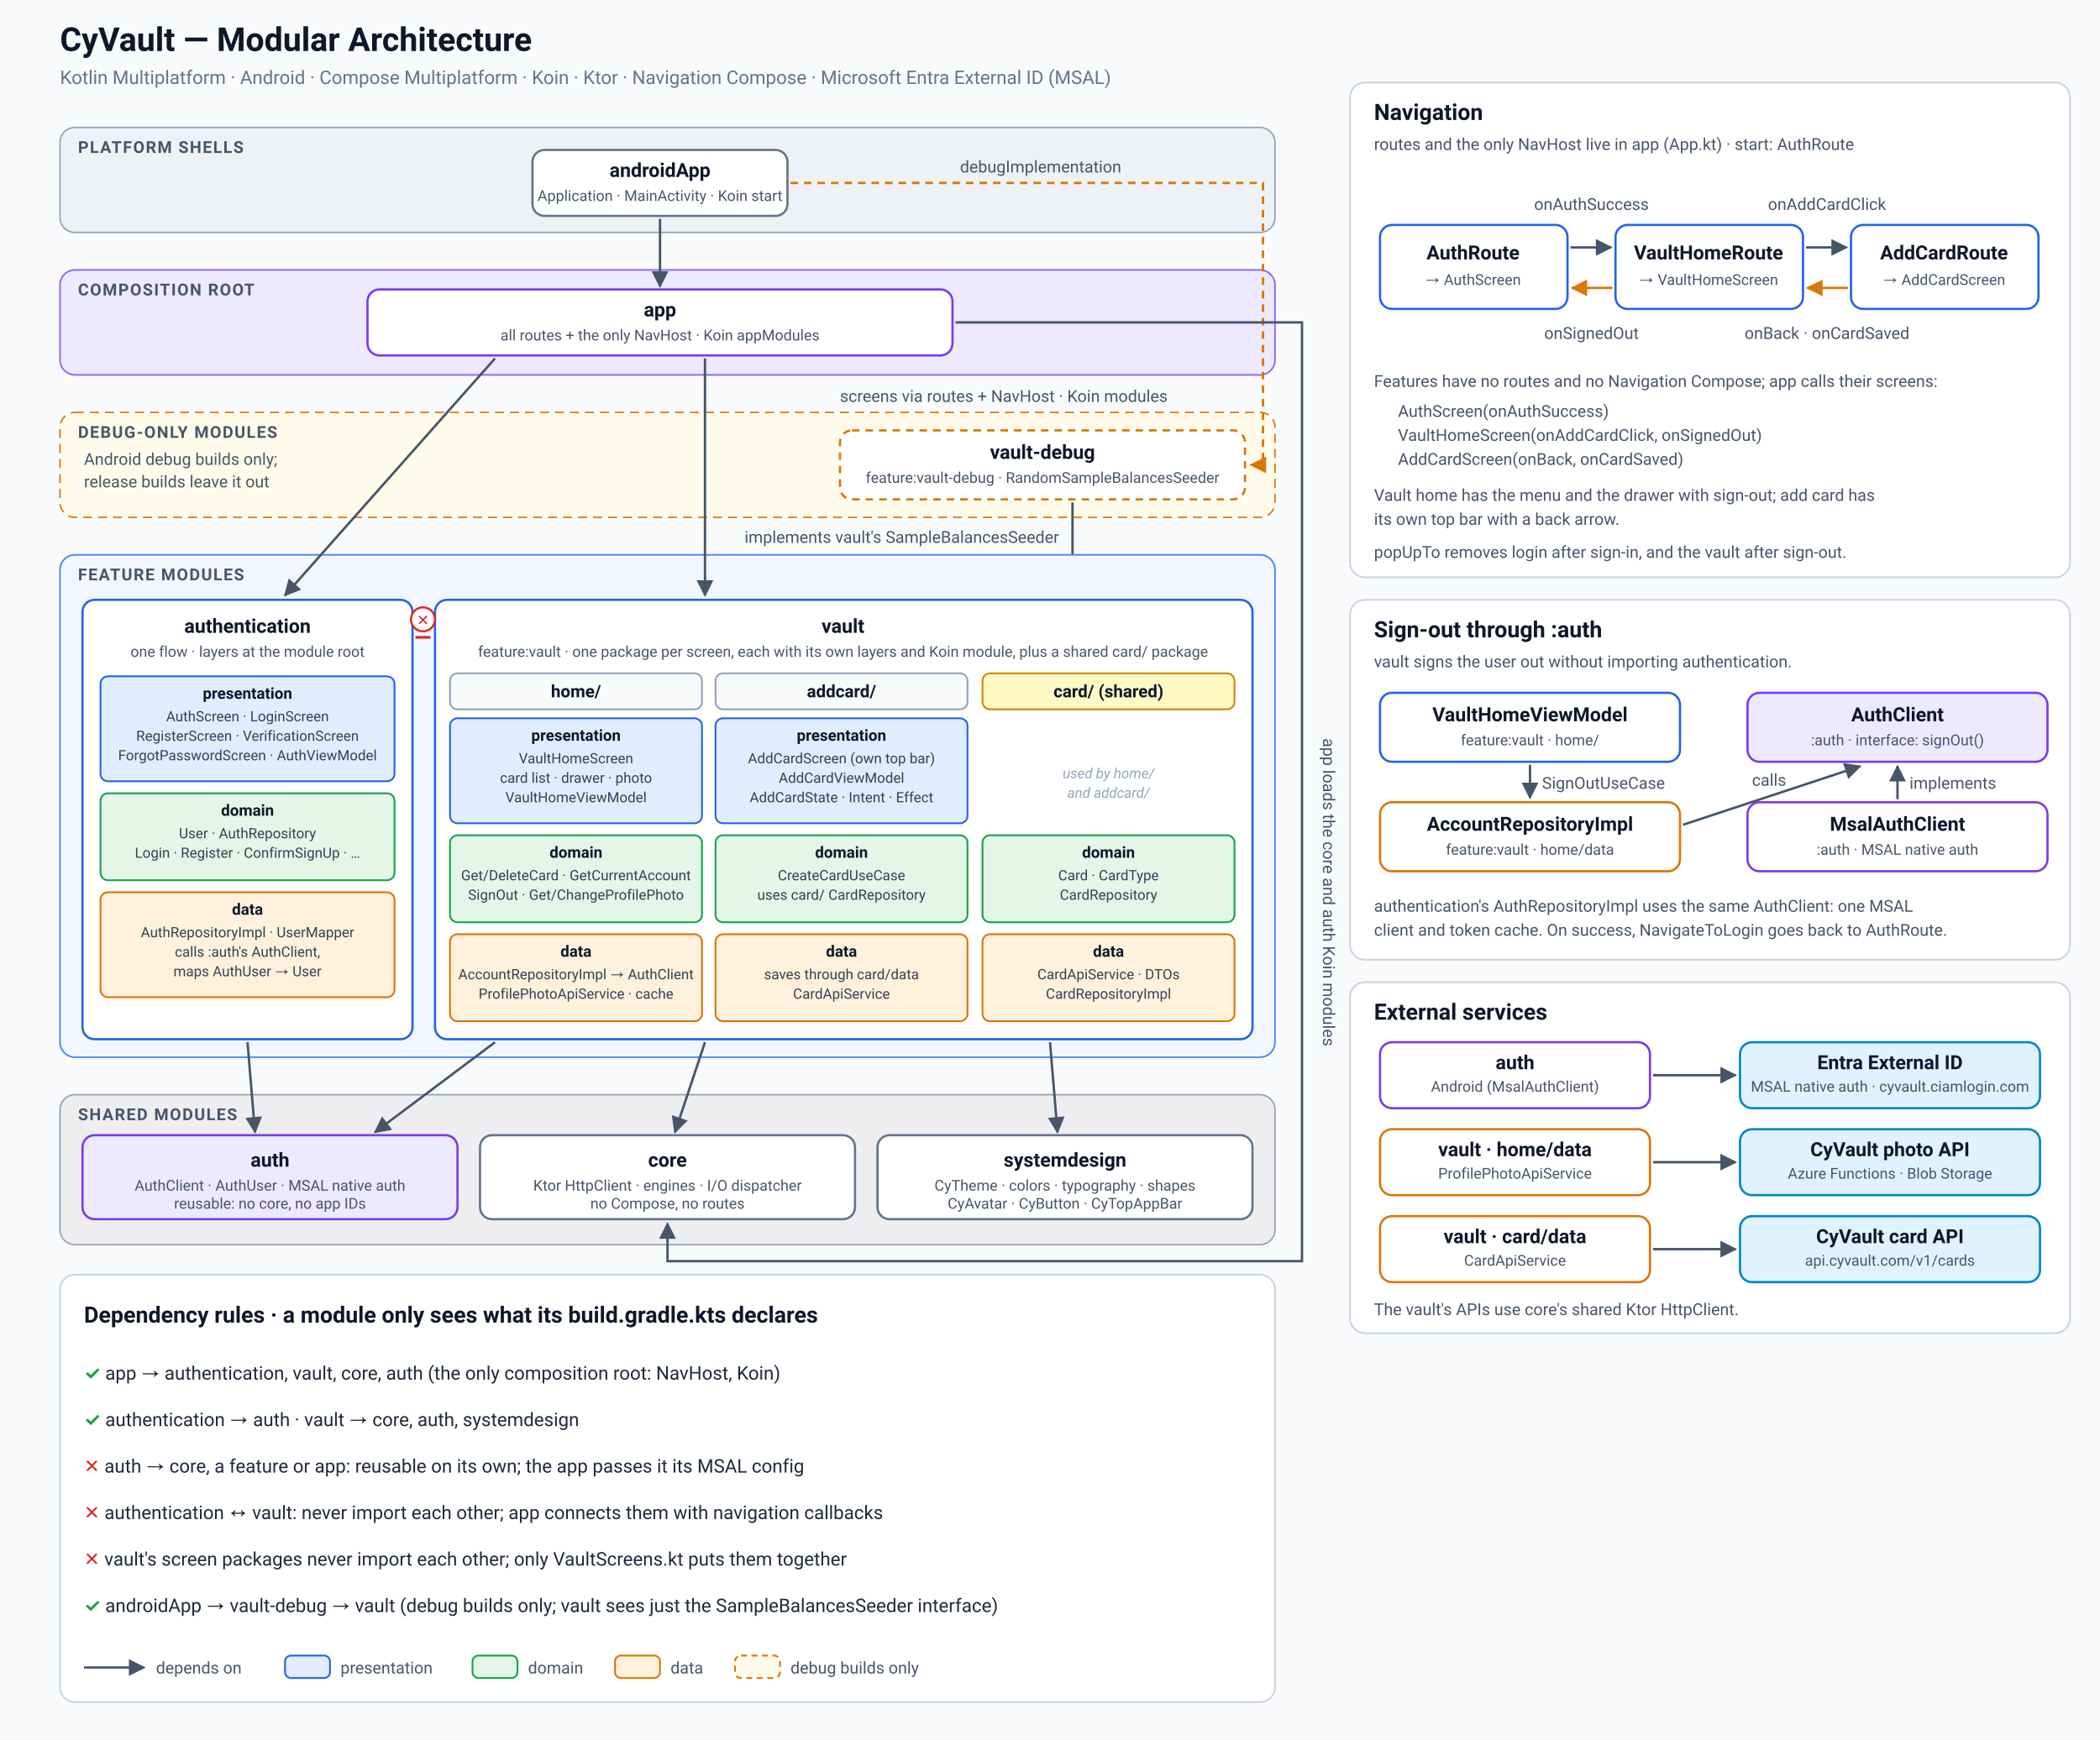
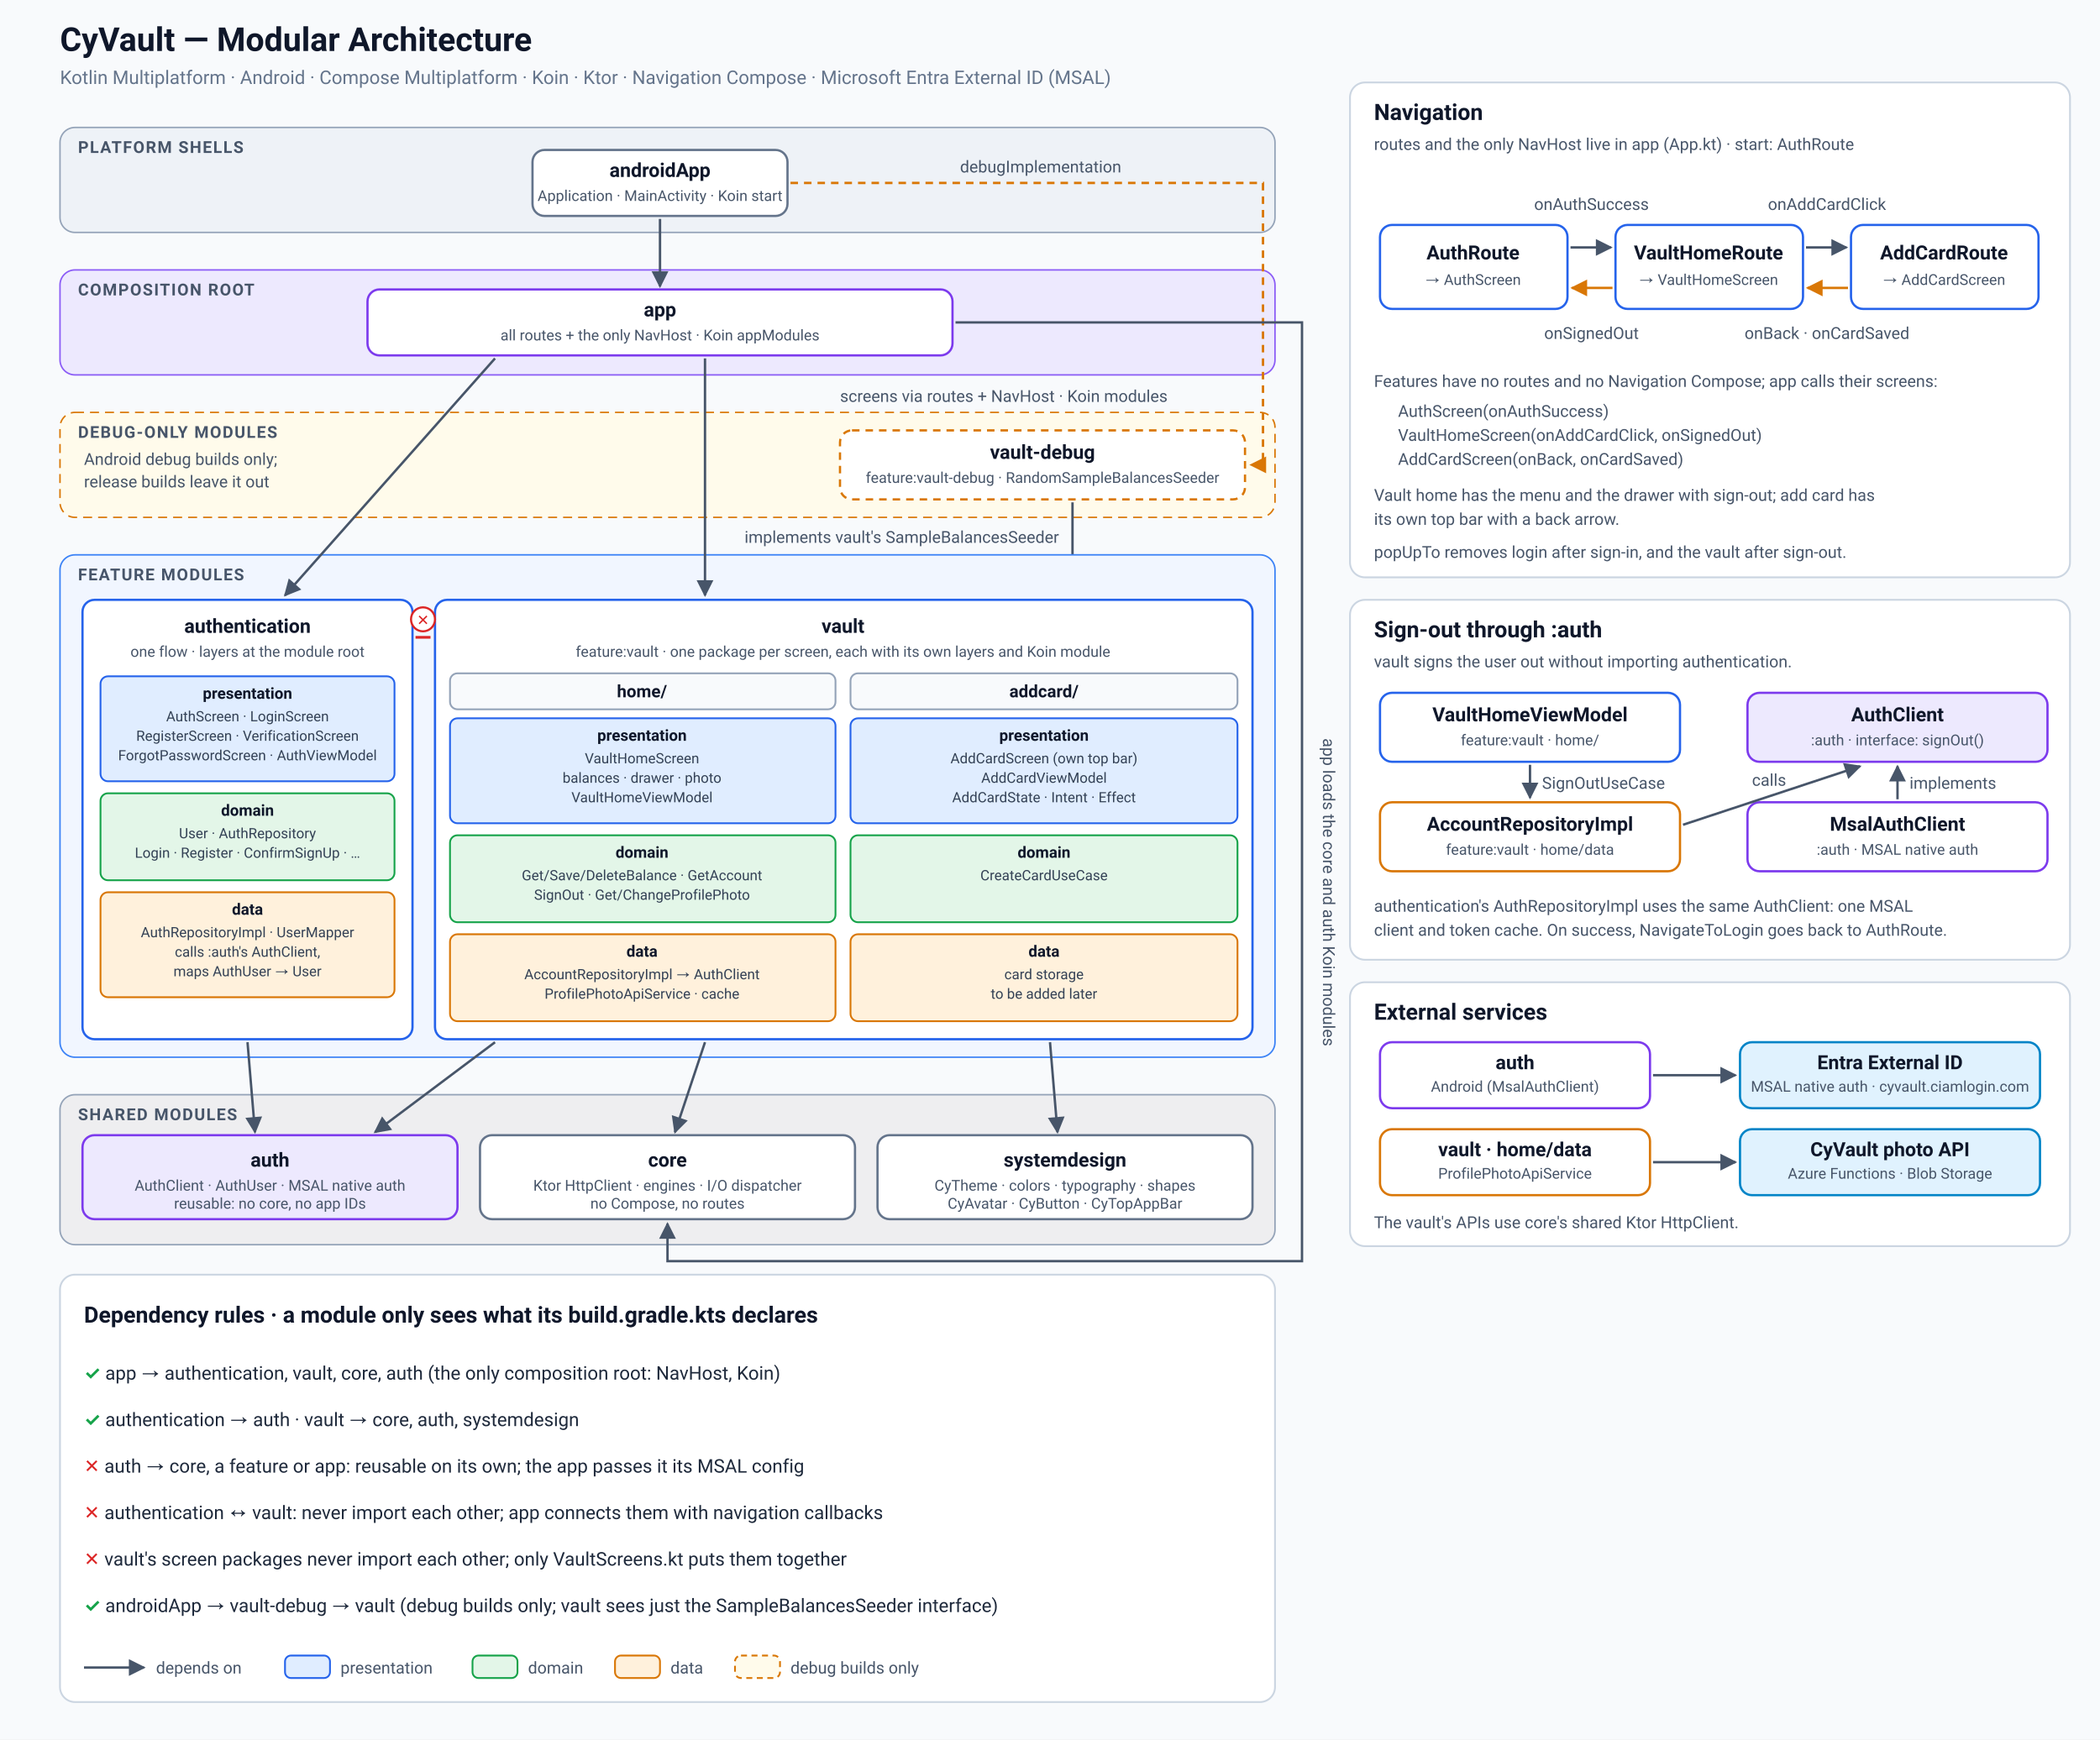
<svg xmlns="http://www.w3.org/2000/svg" viewBox="0 0 1400 1160" width="1400" height="1160" font-family="-apple-system, 'Segoe UI', Roboto, Helvetica, Arial, sans-serif">
  <defs>
    <marker id="arrow" viewBox="0 0 10 10" refX="9" refY="5" markerWidth="7" markerHeight="7" orient="auto-start-reverse">
      <path d="M0,0 L10,5 L0,10 z" fill="#475569" />
    </marker>
    <marker id="arrowOrange" viewBox="0 0 10 10" refX="9" refY="5" markerWidth="7" markerHeight="7" orient="auto-start-reverse">
      <path d="M0,0 L10,5 L0,10 z" fill="#D97706" />
    </marker>
    <marker id="arrowRed" viewBox="0 0 10 10" refX="9" refY="5" markerWidth="7" markerHeight="7" orient="auto-start-reverse">
      <path d="M0,0 L10,5 L0,10 z" fill="#DC2626" />
    </marker>
    <style>
      .t-title { font-size: 22px; font-weight: 700; fill: #0F172A; }
      .t-sub { font-size: 12.5px; fill: #64748B; }
      .t-panel { font-size: 15px; font-weight: 700; fill: #0F172A; }
      .t-band { font-size: 11px; font-weight: 700; letter-spacing: 0.8px; fill: #475569; }
      .t-box { font-size: 13px; font-weight: 700; fill: #0F172A; text-anchor: middle; }
      .t-boxsub { font-size: 10px; fill: #475569; text-anchor: middle; }
      .t-pkg { font-size: 11.5px; font-weight: 700; fill: #0F172A; text-anchor: middle; }
      .t-chip { font-size: 10.5px; font-weight: 700; fill: #0F172A; text-anchor: middle; }
      .t-chipsub { font-size: 9.5px; fill: #334155; text-anchor: middle; }
      .t-empty { font-size: 9.5px; font-style: italic; fill: #94A3B8; text-anchor: middle; }
      .t-small { font-size: 11px; fill: #475569; }
      .t-rule { font-size: 12.5px; fill: #1E293B; }
      .box { fill: #FFFFFF; stroke-width: 1.5; }
      .ui { fill: #E0EDFF; stroke: #2563EB; stroke-width: 1.2; }
      .dom { fill: #E3F6E8; stroke: #16A34A; stroke-width: 1.2; }
      .dat { fill: #FFF1DC; stroke: #D97706; stroke-width: 1.2; }
      .wire { fill: #F1F5F9; stroke: #64748B; stroke-width: 1.2; }
      .pkg { fill: #F8FAFC; stroke: #94A3B8; stroke-width: 1.2; }
      .dep { stroke: #475569; stroke-width: 1.6; fill: none; marker-end: url(#arrow); }
      .back { stroke: #D97706; stroke-width: 1.6; fill: none; marker-end: url(#arrowOrange); }
      .panel { fill: #FFFFFF; stroke: #CBD5E1; stroke-width: 1.2; }
    </style>
  </defs>
  <rect width="1400" height="1160" fill="#F8FAFC" />
  <text x="40" y="34" class="t-title">CyVault — Modular Architecture</text>
  <text x="40" y="56" class="t-sub">Kotlin Multiplatform · Android · Compose Multiplatform · Koin · Ktor · Navigation Compose · Microsoft Entra External ID (MSAL)</text>
  <rect x="40" y="85" width="810" height="70" rx="10" fill="#EEF2F7" stroke="#94A3B8" />
  <text x="52" y="102" class="t-band">PLATFORM SHELLS</text>
  <rect x="355" y="100" width="170" height="44" rx="8" class="box" stroke="#64748B" />
  <text x="440" y="118" class="t-box">androidApp</text>
  <text x="440" y="134" class="t-boxsub">Application · MainActivity · Koin start</text>
  <rect x="40" y="180" width="810" height="70" rx="10" fill="#EDE9FE" stroke="#8B5CF6" />
  <text x="52" y="197" class="t-band">COMPOSITION ROOT</text>
  <rect x="245" y="193" width="390" height="44" rx="8" class="box" stroke="#7C3AED" />
  <text x="440" y="211" class="t-box">app</text>
  <text x="440" y="227" class="t-boxsub">all routes + the only NavHost · Koin appModules</text>
  <path d="M440 146 L440 191" class="dep" />
  <rect x="40" y="275" width="810" height="70" rx="10" fill="#FFFBEB" stroke="#D97706" stroke-dasharray="6 4" />
  <text x="52" y="292" class="t-band">DEBUG-ONLY MODULES</text>
  <text x="56" y="310" class="t-small">Android debug builds only;</text>
  <text x="56" y="325" class="t-small">release builds leave it out</text>
  <rect x="560" y="287" width="270" height="46" rx="8" class="box" stroke="#D97706" stroke-dasharray="5 4" />
  <text x="695" y="306" class="t-box">vault-debug</text>
  <text x="695" y="322" class="t-boxsub">feature:vault-debug · RandomSampleBalancesSeeder</text>
  <path d="M527 122 H842 V310 H834" stroke="#D97706" stroke-width="1.6" stroke-dasharray="5 4" fill="none" marker-end="url(#arrowOrange)" />
  <text x="640" y="115" class="t-small" fill="#B45309">debugImplementation</text>
  <path d="M715 335 L715 397" class="dep" />
  <text x="706" y="362" class="t-small" text-anchor="end">implements vault's SampleBalancesSeeder</text>
  <rect x="40" y="370" width="810" height="335" rx="10" fill="#F1F6FF" stroke="#3B82F6" />
  <text x="52" y="387" class="t-band">FEATURE MODULES</text>
  <rect x="55" y="400" width="220" height="293" rx="8" class="box" stroke="#2563EB" />
  <text x="165" y="422" class="t-box">authentication</text>
  <text x="165" y="438" class="t-boxsub">one flow · layers at the module root</text>
  <rect x="67" y="451" width="196" height="70" rx="5" class="ui" />
  <text x="165" y="466" class="t-chip">presentation</text>
  <text x="165" y="481" class="t-chipsub">AuthScreen · LoginScreen</text>
  <text x="165" y="494" class="t-chipsub">RegisterScreen · VerificationScreen</text>
  <text x="165" y="507" class="t-chipsub">ForgotPasswordScreen · AuthViewModel</text>
  <rect x="67" y="529" width="196" height="58" rx="5" class="dom" />
  <text x="165" y="544" class="t-chip">domain</text>
  <text x="165" y="559" class="t-chipsub">User · AuthRepository</text>
  <text x="165" y="572" class="t-chipsub">Login · Register · ConfirmSignUp · …</text>
  <rect x="67" y="595" width="196" height="70" rx="5" class="dat" />
  <text x="165" y="610" class="t-chip">data</text>
  <text x="165" y="625" class="t-chipsub">AuthRepositoryImpl · UserMapper</text>
  <text x="165" y="638" class="t-chipsub">calls :auth's AuthClient,</text>
  <text x="165" y="651" class="t-chipsub">maps AuthUser → User</text>
  <rect x="290" y="400" width="545" height="293" rx="8" class="box" stroke="#2563EB" />
  <text x="562" y="422" class="t-box">vault</text>
-   <text x="562" y="438" class="t-boxsub">feature:vault · one package per screen, each with its own layers and Koin module, plus a shared card/ package</text>
-   <rect x="300" y="449" width="168" height="24" rx="5" class="pkg" />
-   <text x="384" y="465" class="t-pkg">home/</text>
-   <rect x="477" y="449" width="168" height="24" rx="5" class="pkg" />
-   <text x="561" y="465" class="t-pkg">addcard/</text>
-   <rect x="655" y="449" width="168" height="24" rx="5" fill="#FEF9C3" stroke="#CA8A04" stroke-width="1.2" />
-   <text x="739" y="465" class="t-pkg">card/ (shared)</text>
-   <rect x="300" y="479" width="168" height="70" rx="5" class="ui" />
-   <text x="384" y="494" class="t-chip">presentation</text>
-   <text x="384" y="509" class="t-chipsub">VaultHomeScreen</text>
-   <text x="384" y="522" class="t-chipsub">card list · drawer · photo</text>
-   <text x="384" y="535" class="t-chipsub">VaultHomeViewModel</text>
-   <rect x="300" y="557" width="168" height="58" rx="5" class="dom" />
-   <text x="384" y="572" class="t-chip">domain</text>
-   <text x="384" y="587" class="t-chipsub">Get/DeleteCard · GetCurrentAccount</text>
-   <text x="384" y="600" class="t-chipsub">SignOut · Get/ChangeProfilePhoto</text>
-   <rect x="300" y="623" width="168" height="58" rx="5" class="dat" />
-   <text x="384" y="638" class="t-chip">data</text>
-   <text x="384" y="653" class="t-chipsub">AccountRepositoryImpl → AuthClient</text>
-   <text x="384" y="666" class="t-chipsub">ProfilePhotoApiService · cache</text>
-   <rect x="477" y="479" width="168" height="70" rx="5" class="ui" />
-   <text x="561" y="494" class="t-chip">presentation</text>
-   <text x="561" y="509" class="t-chipsub">AddCardScreen (own top bar)</text>
-   <text x="561" y="522" class="t-chipsub">AddCardViewModel</text>
-   <text x="561" y="535" class="t-chipsub">AddCardState · Intent · Effect</text>
-   <rect x="477" y="557" width="168" height="58" rx="5" class="dom" />
-   <text x="561" y="572" class="t-chip">domain</text>
-   <text x="561" y="587" class="t-chipsub">CreateCardUseCase</text>
-   <text x="561" y="600" class="t-chipsub">uses card/ CardRepository</text>
-   <rect x="477" y="623" width="168" height="58" rx="5" class="dat" />
-   <text x="561" y="638" class="t-chip">data</text>
-   <text x="561" y="653" class="t-chipsub">saves through card/data</text>
-   <text x="561" y="666" class="t-chipsub">CardApiService</text>
-   <text x="739" y="519" class="t-empty">used by home/</text>
-   <text x="739" y="532" class="t-empty">and addcard/</text>
-   <rect x="655" y="557" width="168" height="58" rx="5" class="dom" />
-   <text x="739" y="572" class="t-chip">domain</text>
-   <text x="739" y="587" class="t-chipsub">Card · CardType</text>
-   <text x="739" y="600" class="t-chipsub">CardRepository</text>
-   <rect x="655" y="623" width="168" height="58" rx="5" class="dat" />
-   <text x="739" y="638" class="t-chip">data</text>
-   <text x="739" y="653" class="t-chipsub">CardApiService · DTOs</text>
-   <text x="739" y="666" class="t-chipsub">CardRepositoryImpl</text>
+   <text x="562" y="438" class="t-boxsub">feature:vault · one package per screen, each with its own layers and Koin module</text>
+   <rect x="300" y="449" width="257" height="24" rx="5" class="pkg" />
+   <text x="428" y="465" class="t-pkg">home/</text>
+   <rect x="567" y="449" width="258" height="24" rx="5" class="pkg" />
+   <text x="696" y="465" class="t-pkg">addcard/</text>
+   <rect x="300" y="479" width="257" height="70" rx="5" class="ui" />
+   <text x="428" y="494" class="t-chip">presentation</text>
+   <text x="428" y="509" class="t-chipsub">VaultHomeScreen</text>
+   <text x="428" y="522" class="t-chipsub">balances · drawer · photo</text>
+   <text x="428" y="535" class="t-chipsub">VaultHomeViewModel</text>
+   <rect x="300" y="557" width="257" height="58" rx="5" class="dom" />
+   <text x="428" y="572" class="t-chip">domain</text>
+   <text x="428" y="587" class="t-chipsub">Get/Save/DeleteBalance · GetAccount</text>
+   <text x="428" y="600" class="t-chipsub">SignOut · Get/ChangeProfilePhoto</text>
+   <rect x="300" y="623" width="257" height="58" rx="5" class="dat" />
+   <text x="428" y="638" class="t-chip">data</text>
+   <text x="428" y="653" class="t-chipsub">AccountRepositoryImpl → AuthClient</text>
+   <text x="428" y="666" class="t-chipsub">ProfilePhotoApiService · cache</text>
+   <rect x="567" y="479" width="258" height="70" rx="5" class="ui" />
+   <text x="696" y="494" class="t-chip">presentation</text>
+   <text x="696" y="509" class="t-chipsub">AddCardScreen (own top bar)</text>
+   <text x="696" y="522" class="t-chipsub">AddCardViewModel</text>
+   <text x="696" y="535" class="t-chipsub">AddCardState · Intent · Effect</text>
+   <rect x="567" y="557" width="258" height="58" rx="5" class="dom" />
+   <text x="696" y="572" class="t-chip">domain</text>
+   <text x="696" y="587" class="t-chipsub">CreateCardUseCase</text>
+   <rect x="567" y="623" width="258" height="58" rx="5" class="dat" />
+   <text x="696" y="638" class="t-chip">data</text>
+   <text x="696" y="653" class="t-chipsub">card storage</text>
+   <text x="696" y="666" class="t-chipsub">to be added later</text>
  <path d="M330 239 L190 397" class="dep" />
  <path d="M470 239 L470 397" class="dep" />
  <text x="560" y="268" class="t-small">screens via routes + NavHost · Koin modules</text>
  <path d="M277 425 L287 425" stroke="#DC2626" stroke-width="1.8" fill="none" />
  <circle cx="282" cy="413" r="8" fill="#FFFFFF" stroke="#DC2626" stroke-width="1.4" />
  <text x="282" y="417" font-size="10" font-weight="700" fill="#DC2626" text-anchor="middle">✕</text>
  <rect x="40" y="730" width="810" height="100" rx="10" fill="#EEEEF0" stroke="#94A3B8" />
  <text x="52" y="747" class="t-band">SHARED MODULES</text>
  <rect x="55" y="757" width="250" height="56" rx="8" fill="#EDE9FE" stroke="#7C3AED" stroke-width="1.5" />
  <text x="180" y="778" class="t-box">auth</text>
  <text x="180" y="794" class="t-boxsub">AuthClient · AuthUser · MSAL native auth</text>
  <text x="180" y="806" class="t-boxsub">reusable: no core, no app IDs</text>
  <rect x="320" y="757" width="250" height="56" rx="8" class="box" stroke="#64748B" />
  <text x="445" y="778" class="t-box">core</text>
  <text x="445" y="794" class="t-boxsub">Ktor HttpClient · engines · I/O dispatcher</text>
  <text x="445" y="806" class="t-boxsub">no Compose, no routes</text>
  <rect x="585" y="757" width="250" height="56" rx="8" class="box" stroke="#64748B" />
  <text x="710" y="778" class="t-box">systemdesign</text>
  <text x="710" y="794" class="t-boxsub">CyTheme · colors · typography · shapes</text>
  <text x="710" y="806" class="t-boxsub">CyAvatar · CyButton · CyTopAppBar</text>
  <path d="M165 695 L170 755" class="dep" />
  <path d="M330 695 L250 755" class="dep" />
  <path d="M470 695 L450 755" class="dep" />
  <path d="M700 695 L705 755" class="dep" />
  <path d="M637 215 H868 V841 H445 V816" class="dep" />
  <text x="882" y="595" class="t-small" transform="rotate(90 882 595)" text-anchor="middle">app loads the core and auth Koin modules</text>
  <rect x="40" y="850" width="810" height="285" rx="10" class="panel" />
  <text x="56" y="882" class="t-panel">Dependency rules · a module only sees what its build.gradle.kts declares</text>
  <text x="56" y="920" class="t-rule">
    <tspan fill="#16A34A" font-weight="700">✓</tspan>  app  →  authentication, vault, core, auth   (the only composition root: NavHost, Koin)</text>
  <text x="56" y="951" class="t-rule">
    <tspan fill="#16A34A" font-weight="700">✓</tspan>  authentication  →  auth     ·     vault  →  core, auth, systemdesign</text>
  <text x="56" y="982" class="t-rule">
    <tspan fill="#DC2626" font-weight="700">✕</tspan>  auth  →  core, a feature or app: reusable on its own; the app passes it its MSAL config</text>
  <text x="56" y="1013" class="t-rule">
    <tspan fill="#DC2626" font-weight="700">✕</tspan>  authentication ↔ vault: never import each other; app connects them with navigation callbacks</text>
  <text x="56" y="1044" class="t-rule">
    <tspan fill="#DC2626" font-weight="700">✕</tspan>  vault's screen packages never import each other; only VaultScreens.kt puts them together</text>
  <text x="56" y="1075" class="t-rule">
    <tspan fill="#16A34A" font-weight="700">✓</tspan>  androidApp  →  vault-debug  →  vault   (debug builds only; vault sees just the SampleBalancesSeeder interface)</text>
  <line x1="56" y1="1112" x2="96" y2="1112" class="dep" />
  <text x="104" y="1116" class="t-small">depends on</text>
  <rect x="190" y="1104" width="30" height="15" rx="4" class="ui" />
  <text x="227" y="1116" class="t-small">presentation</text>
  <rect x="315" y="1104" width="30" height="15" rx="4" class="dom" />
  <text x="352" y="1116" class="t-small">domain</text>
  <rect x="410" y="1104" width="30" height="15" rx="4" class="dat" />
  <text x="447" y="1116" class="t-small">data</text>
  <rect x="490" y="1104" width="30" height="15" rx="4" fill="#FFFBEB" stroke="#D97706" stroke-width="1.2" stroke-dasharray="4 3" />
  <text x="527" y="1116" class="t-small">debug builds only</text>
  <rect x="900" y="55" width="480" height="330" rx="10" class="panel" />
  <text x="916" y="80" class="t-panel">Navigation</text>
  <text x="916" y="100" class="t-small">routes and the only NavHost live in app (App.kt) · start: AuthRoute</text>
  <rect x="920" y="150" width="125" height="56" rx="8" class="box" stroke="#2563EB" />
  <text x="982" y="173" class="t-box">AuthRoute</text>
  <text x="982" y="190" class="t-boxsub">→ AuthScreen</text>
  <rect x="1077" y="150" width="125" height="56" rx="8" class="box" stroke="#2563EB" />
  <text x="1139" y="173" class="t-box">VaultHomeRoute</text>
  <text x="1139" y="190" class="t-boxsub">→ VaultHomeScreen</text>
  <rect x="1234" y="150" width="125" height="56" rx="8" class="box" stroke="#2563EB" />
  <text x="1296" y="173" class="t-box">AddCardRoute</text>
  <text x="1296" y="190" class="t-boxsub">→ AddCardScreen</text>
  <path d="M1047 165 L1074 165" class="dep" />
  <text x="1061" y="140" class="t-small" text-anchor="middle">onAuthSuccess</text>
  <path d="M1204 165 L1231 165" class="dep" />
  <text x="1218" y="140" class="t-small" text-anchor="middle">onAddCardClick</text>
  <path d="M1075 192 L1048 192" class="back" />
  <text x="1061" y="226" class="t-small" text-anchor="middle">onSignedOut</text>
  <path d="M1232 192 L1205 192" class="back" />
  <text x="1218" y="226" class="t-small" text-anchor="middle">onBack · onCardSaved</text>
  <text x="916" y="258" class="t-small">Features have no routes and no Navigation Compose; app calls their screens:</text>
  <text x="932" y="278" class="t-small">AuthScreen(onAuthSuccess)</text>
  <text x="932" y="294" class="t-small">VaultHomeScreen(onAddCardClick, onSignedOut)</text>
  <text x="932" y="310" class="t-small">AddCardScreen(onBack, onCardSaved)</text>
  <text x="916" y="334" class="t-small">Vault home has the menu and the drawer with sign-out; add card has</text>
  <text x="916" y="350" class="t-small">its own top bar with a back arrow.</text>
  <text x="916" y="372" class="t-small">popUpTo removes login after sign-in, and the vault after sign-out.</text>
  <rect x="900" y="400" width="480" height="240" rx="10" class="panel" />
  <text x="916" y="425" class="t-panel">Sign-out through :auth</text>
  <text x="916" y="445" class="t-small">vault signs the user out without importing authentication.</text>
  <rect x="920" y="462" width="200" height="46" rx="8" class="box" stroke="#2563EB" />
  <text x="1020" y="481" class="t-box">VaultHomeViewModel</text>
  <text x="1020" y="497" class="t-boxsub">feature:vault · home/</text>
  <rect x="1165" y="462" width="200" height="46" rx="8" fill="#EDE9FE" stroke="#7C3AED" stroke-width="1.5" />
  <text x="1265" y="481" class="t-box">AuthClient</text>
  <text x="1265" y="497" class="t-boxsub">:auth · interface: signOut()</text>
  <rect x="1165" y="535" width="200" height="46" rx="8" class="box" stroke="#7C3AED" />
  <text x="1265" y="554" class="t-box">MsalAuthClient</text>
  <text x="1265" y="570" class="t-boxsub">:auth · MSAL native auth</text>
  <rect x="920" y="535" width="200" height="46" rx="8" class="box" stroke="#D97706" />
  <text x="1020" y="554" class="t-box">AccountRepositoryImpl</text>
  <text x="1020" y="570" class="t-boxsub">feature:vault · home/data</text>
  <path d="M1020 510 L1020 532" class="dep" />
  <text x="1028" y="526" class="t-small">SignOutUseCase</text>
  <path d="M1122 550 L1240 511" class="dep" />
  <text x="1168" y="524" class="t-small">calls</text>
  <path d="M1265 533 L1265 511" class="dep" />
  <text x="1273" y="526" class="t-small">implements</text>
  <text x="916" y="608" class="t-small">authentication's AuthRepositoryImpl uses the same AuthClient: one MSAL</text>
  <text x="916" y="624" class="t-small">client and token cache. On success, NavigateToLogin goes back to AuthRoute.</text>
-   <rect x="900" y="655" width="480" height="234" rx="10" class="panel" />
+   <rect x="900" y="655" width="480" height="176" rx="10" class="panel" />
  <text x="916" y="680" class="t-panel">External services</text>
  <rect x="920" y="695" width="180" height="44" rx="8" class="box" stroke="#7C3AED" />
  <text x="1010" y="713" class="t-box">auth</text>
  <text x="1010" y="728" class="t-boxsub">Android (MsalAuthClient)</text>
  <rect x="1160" y="695" width="200" height="44" rx="8" fill="#E0F2FE" stroke="#0284C7" stroke-width="1.5" />
  <text x="1260" y="713" class="t-box">Entra External ID</text>
  <text x="1260" y="728" class="t-boxsub">MSAL native auth · cyvault.ciamlogin.com</text>
  <path d="M1102 717 L1157 717" class="dep" />
  <rect x="920" y="753" width="180" height="44" rx="8" class="box" stroke="#D97706" />
  <text x="1010" y="771" class="t-box">vault · home/data</text>
  <text x="1010" y="786" class="t-boxsub">ProfilePhotoApiService</text>
  <rect x="1160" y="753" width="200" height="44" rx="8" fill="#E0F2FE" stroke="#0284C7" stroke-width="1.5" />
  <text x="1260" y="771" class="t-box">CyVault photo API</text>
  <text x="1260" y="786" class="t-boxsub">Azure Functions · Blob Storage</text>
  <path d="M1102 775 L1157 775" class="dep" />
-   <rect x="920" y="811" width="180" height="44" rx="8" class="box" stroke="#D97706" />
-   <text x="1010" y="829" class="t-box">vault · card/data</text>
-   <text x="1010" y="844" class="t-boxsub">CardApiService</text>
-   <rect x="1160" y="811" width="200" height="44" rx="8" fill="#E0F2FE" stroke="#0284C7" stroke-width="1.5" />
-   <text x="1260" y="829" class="t-box">CyVault card API</text>
-   <text x="1260" y="844" class="t-boxsub">api.cyvault.com/v1/cards</text>
-   <path d="M1102 833 L1157 833" class="dep" />
-   <text x="916" y="877" class="t-small">The vault's APIs use core's shared Ktor HttpClient.</text>
+   <text x="916" y="819" class="t-small">The vault's APIs use core's shared Ktor HttpClient.</text>
</svg>
